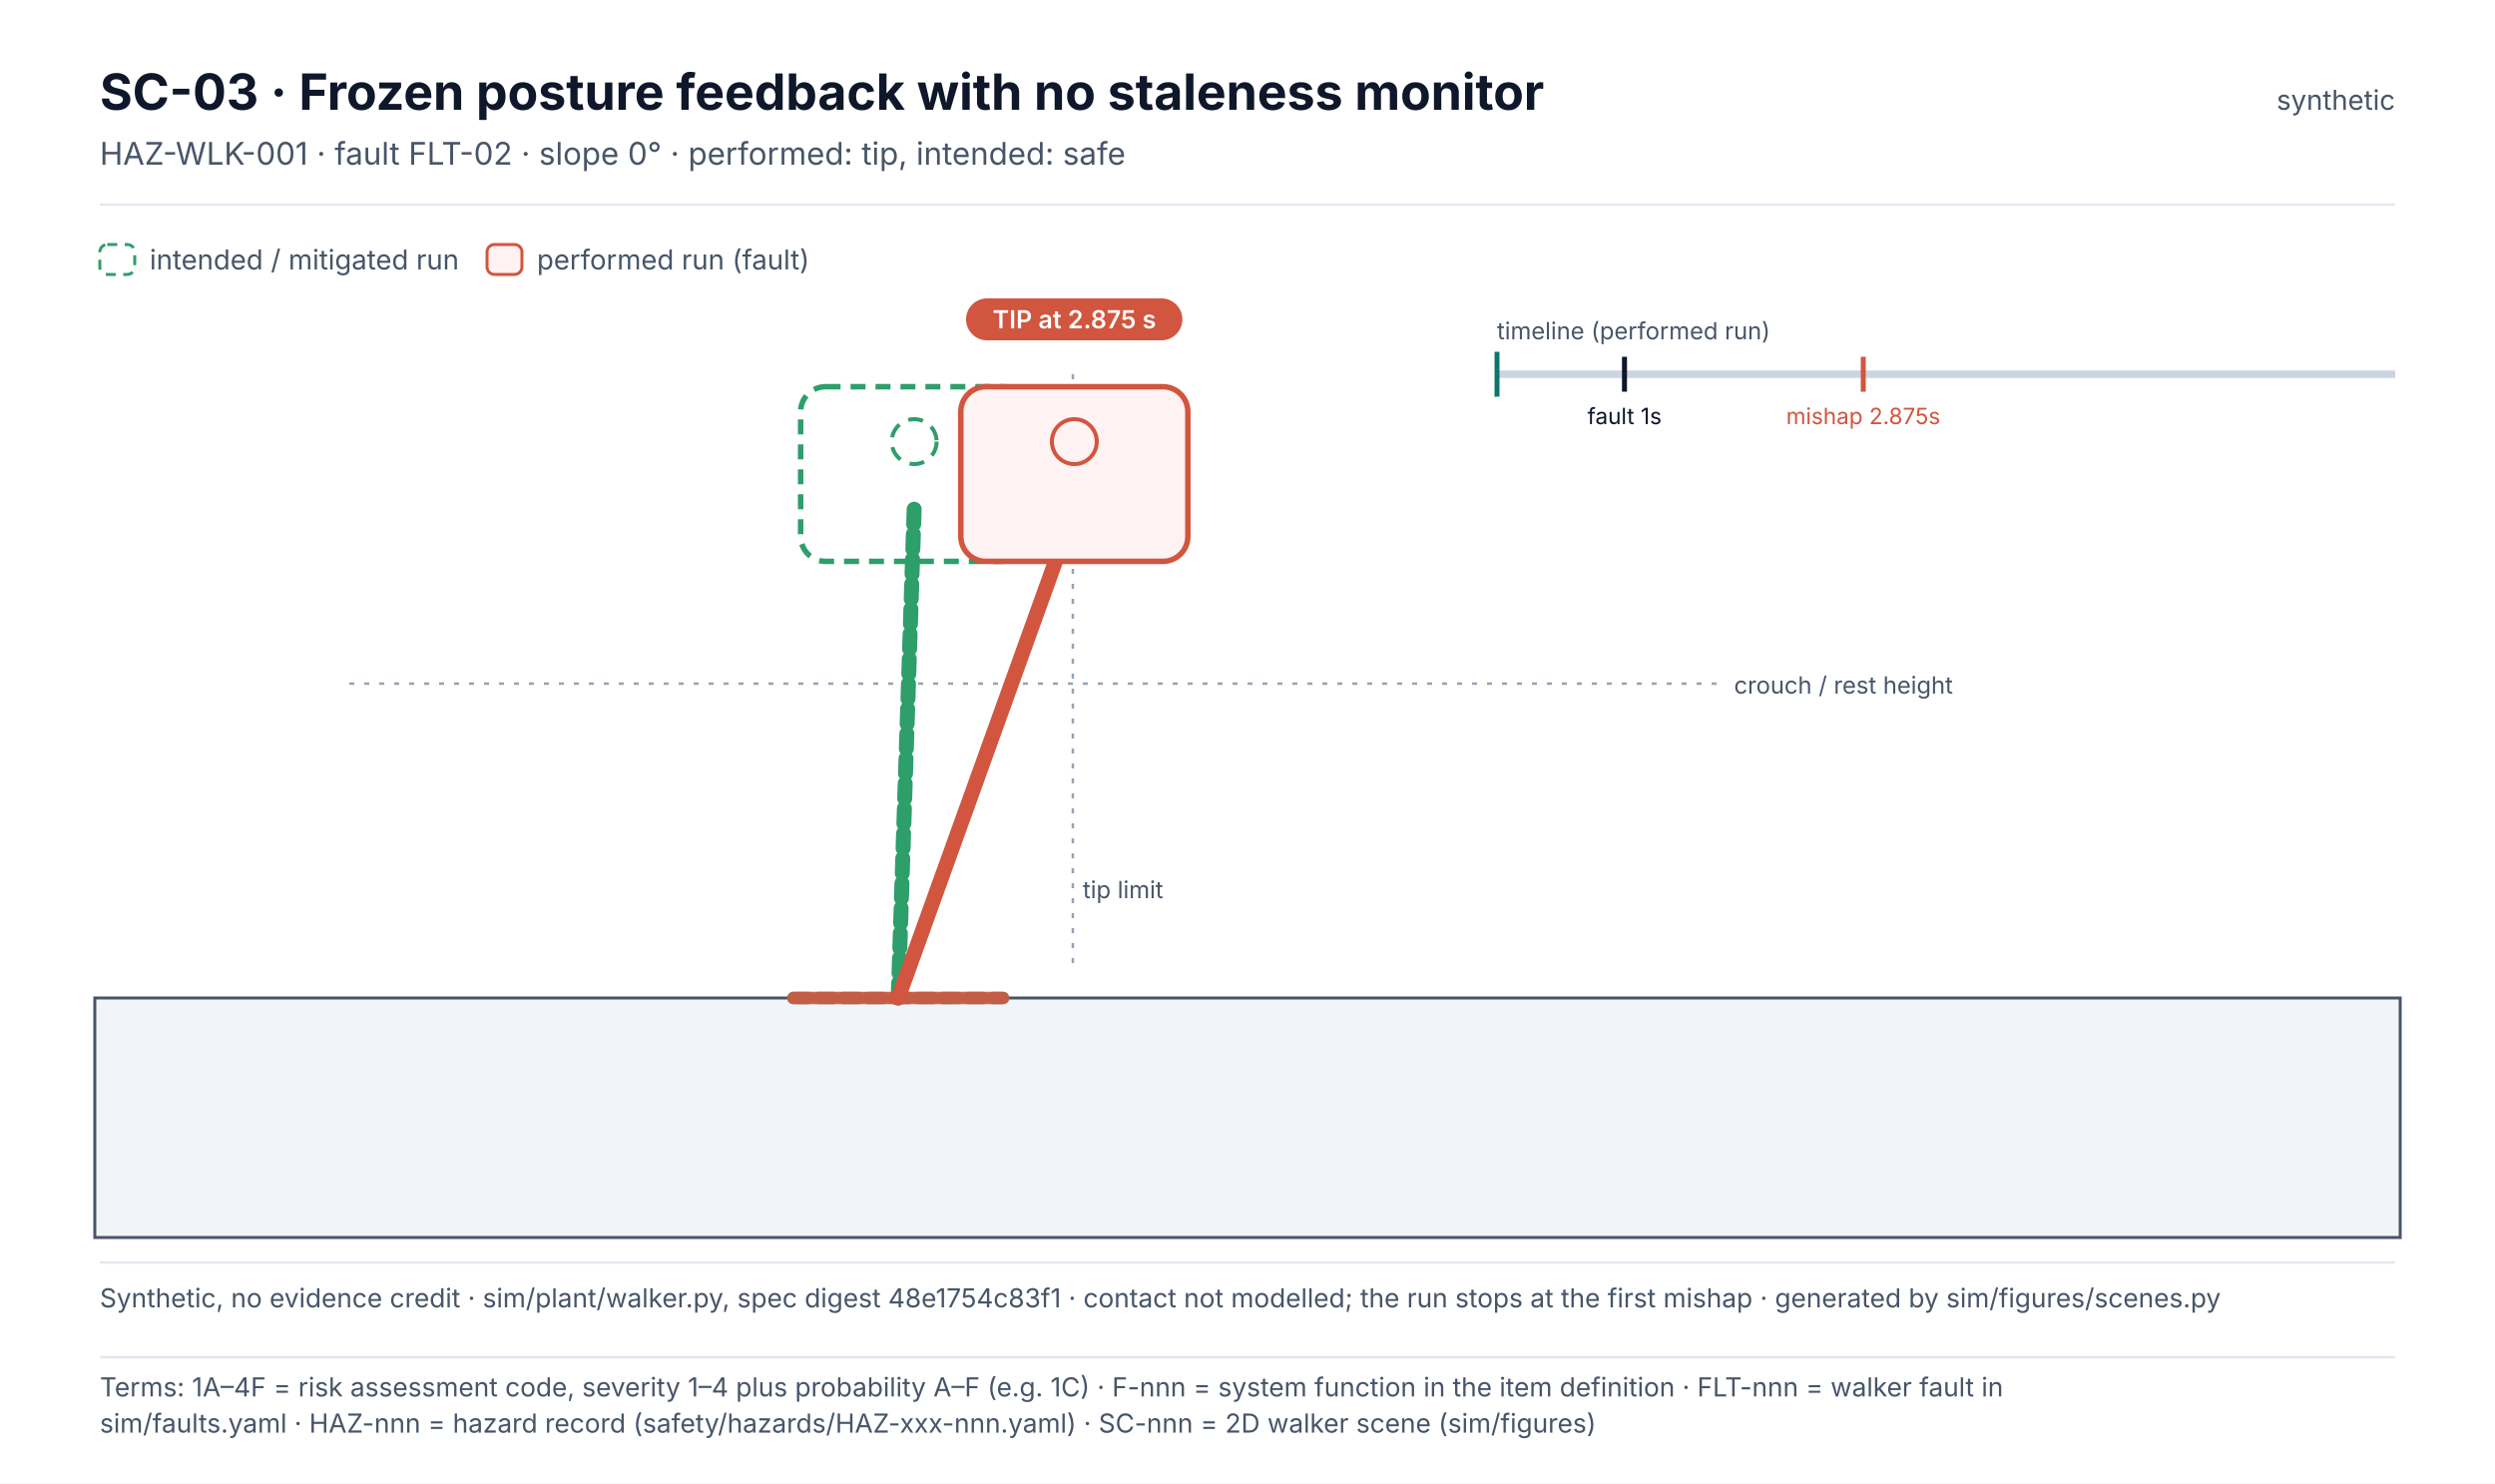
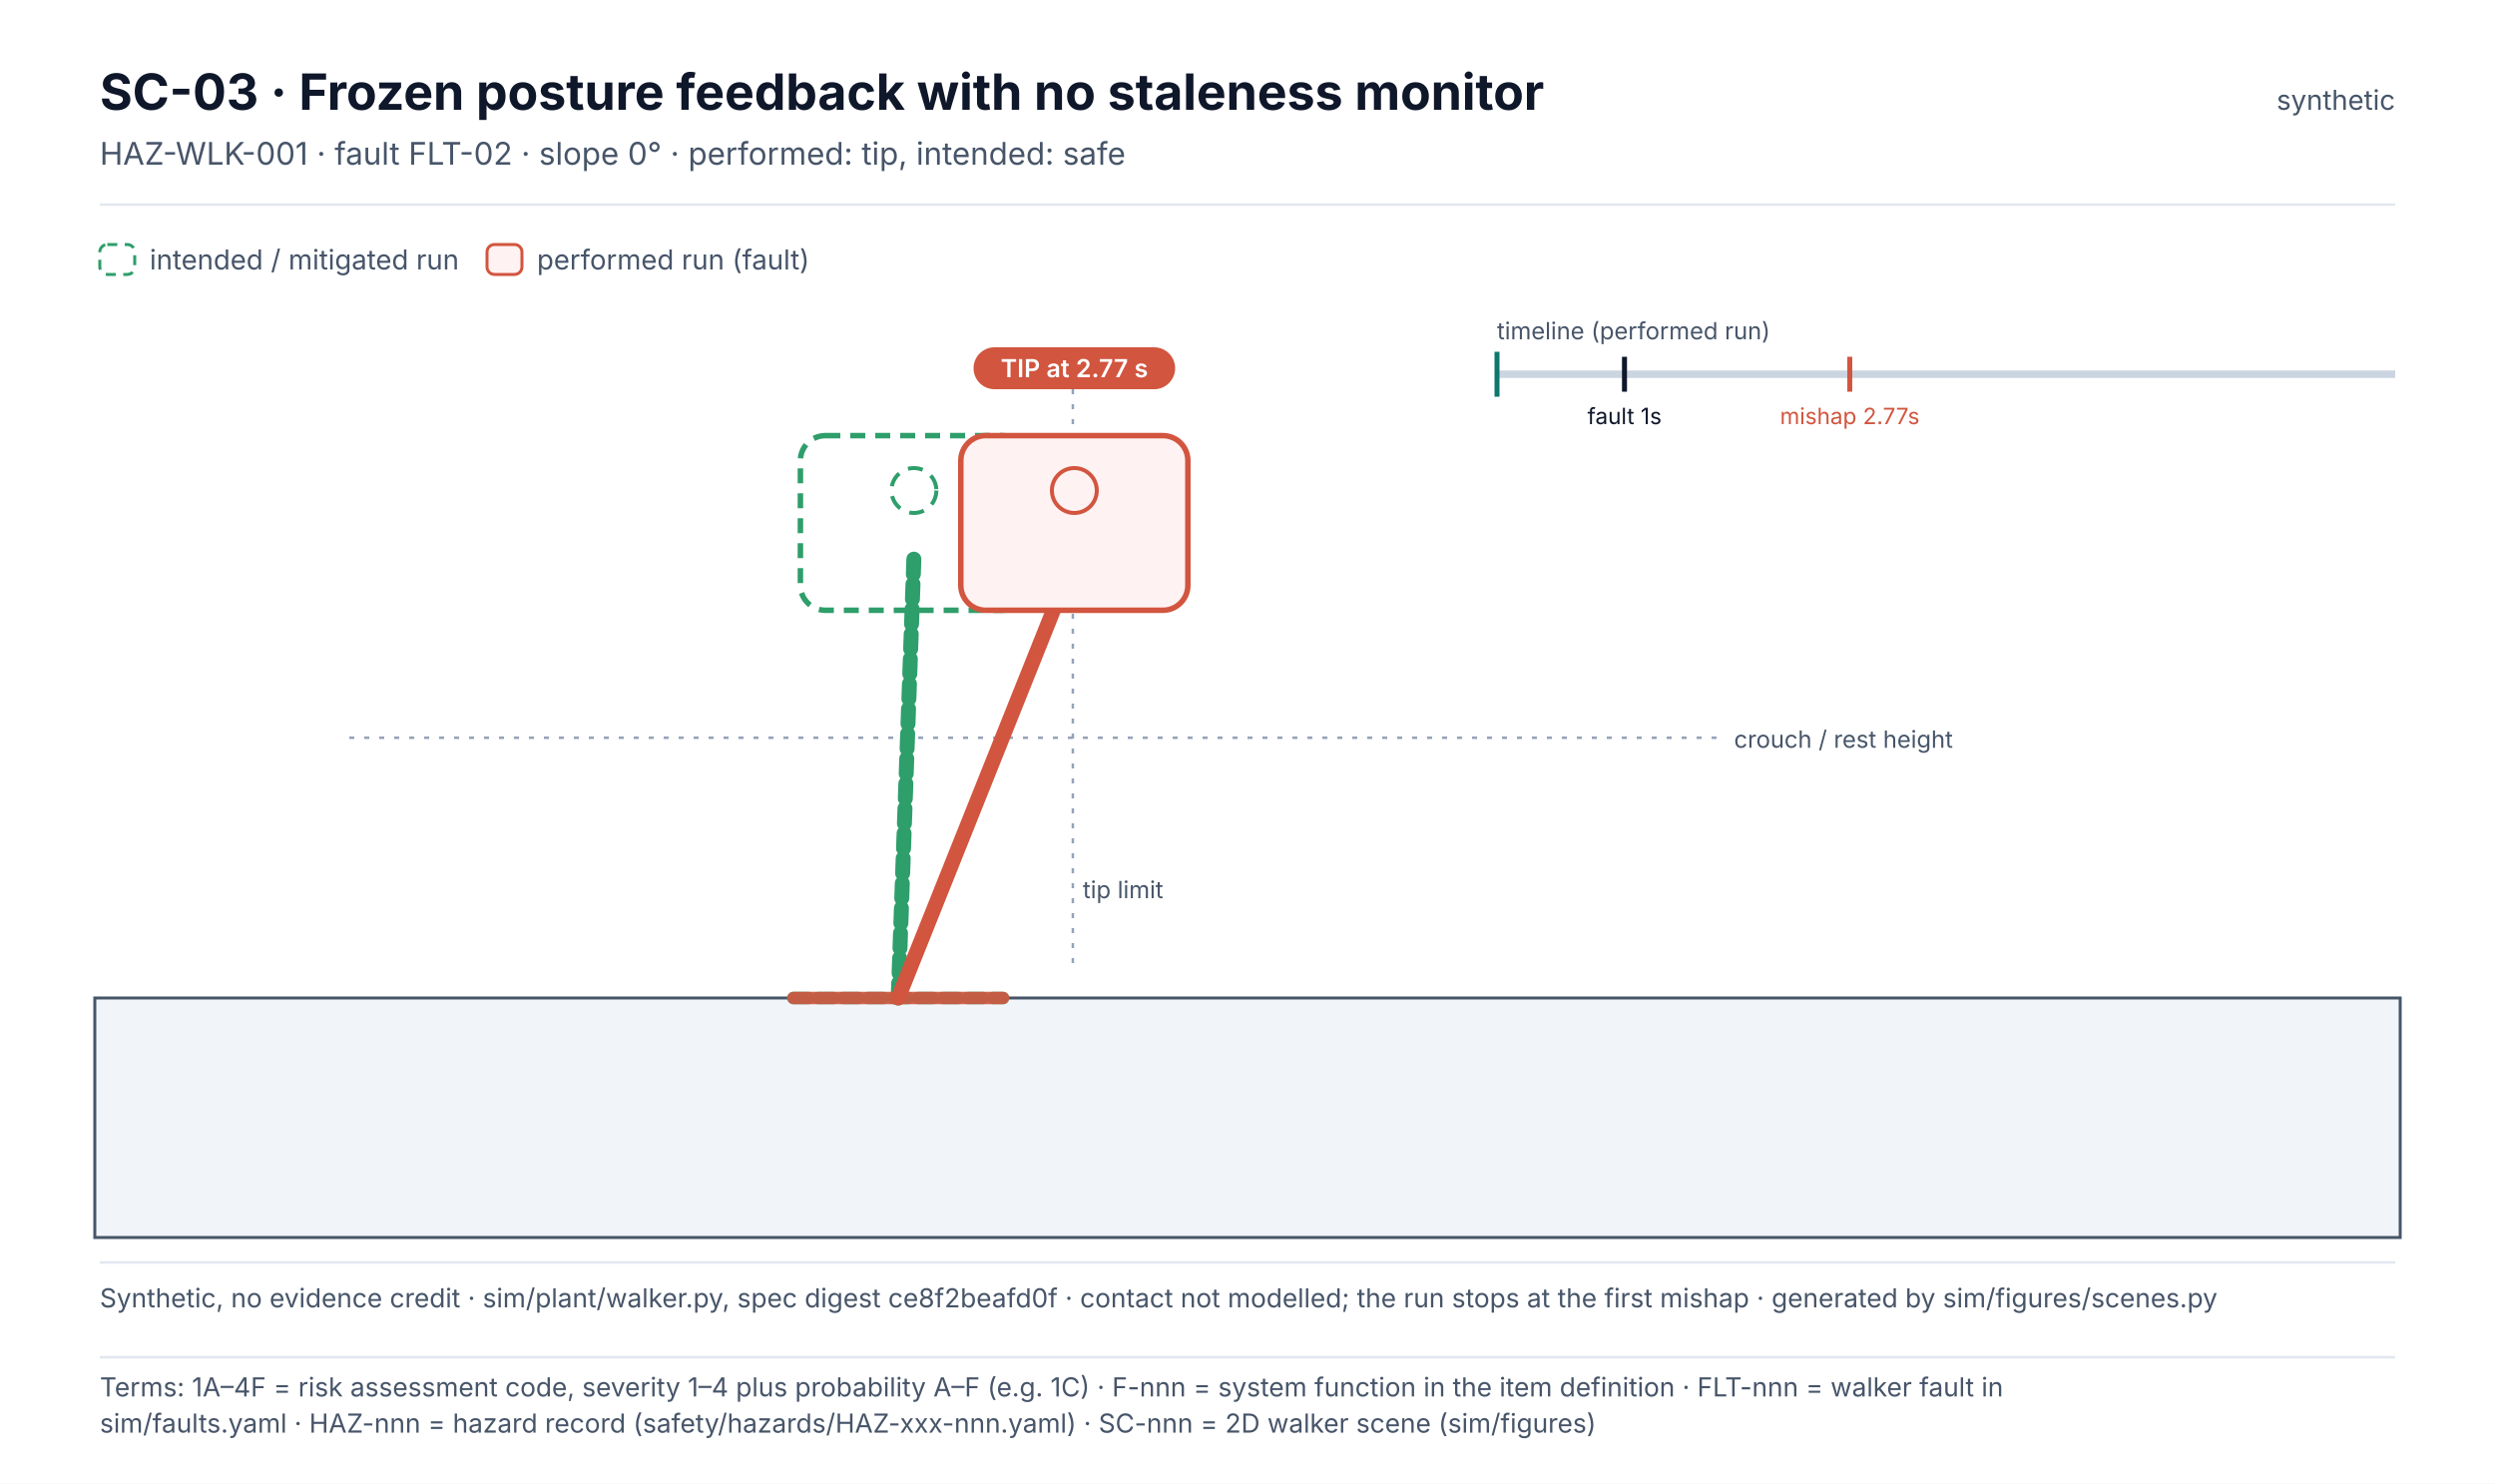
<svg xmlns="http://www.w3.org/2000/svg" width="1000" height="594.6" viewBox="0 0 1000 594.6" font-family="Inter, 'Segoe UI', Helvetica, Arial, sans-serif" role="img">
  <defs>
    <marker id="arr" viewBox="0 0 10 10" refX="9" refY="5" markerWidth="7" markerHeight="7" orient="auto-start-reverse">
      <path d="M0,0 L10,5 L0,10 z" fill="#475569" />
    </marker>
  </defs>
  <rect x="0" y="0" width="1000" height="540" rx="0" fill="#FFFFFF" stroke="none" stroke-width="0" />
  <text x="40" y="44" font-size="20" fill="#0F172A" font-weight="700">SC-03 · Frozen posture feedback with no staleness monitor</text>
  <text x="40" y="66" font-size="12.5" fill="#475569">HAZ-WLK-001 · fault FLT-02 · slope 0° · performed: tip, intended: safe</text>
  <text x="960" y="44" font-size="11" fill="#475569" text-anchor="end">synthetic</text>
  <line x1="40" y1="82" x2="960" y2="82" stroke="#E2E8F0" stroke-width="1" />
  <rect x="40" y="98" width="14" height="12" rx="3" fill="none" stroke="#2E9E6A" stroke-width="1.2" stroke-dasharray="4 3" />
  <text x="60" y="108" font-size="11" fill="#475569">intended / mitigated run</text>
  <rect x="195.2" y="98" width="14" height="12" rx="3" fill="#FEF2F2" stroke="#D2553F" stroke-width="1.2" />
  <text x="215.2" y="108" font-size="11" fill="#475569">performed run (fault)</text>
  <path d="M38,400 L962,400 L962,496 L38,496 Z" fill="#F1F5F9" stroke="#475569" stroke-width="1.2" />
-   <line x1="140" y1="274" x2="690" y2="274" stroke="#94A3B8" stroke-width="1" stroke-dasharray="2 4" />
-   <text x="695" y="278" font-size="9.5" fill="#475569">crouch / rest height</text>
+   <line x1="140" y1="295.7" x2="690" y2="295.7" stroke="#94A3B8" stroke-width="1" stroke-dasharray="2 4" />
+   <text x="695" y="299.7" font-size="9.5" fill="#475569">crouch / rest height</text>
  <line x1="430" y1="150" x2="430" y2="390" stroke="#94A3B8" stroke-width="1" stroke-dasharray="2 4" />
  <text x="434" y="360" font-size="9.5" fill="#475569">tip limit</text>
  <line x1="318" y1="400" x2="402" y2="400" stroke="#2E9E6A" stroke-width="5" stroke-linecap="round" stroke-dasharray="6 4" opacity="0.9" />
-   <line x1="360" y1="400" x2="366.4" y2="204" stroke="#2E9E6A" stroke-width="6" stroke-linecap="round" stroke-dasharray="6 4">
-     <animate attributeName="x2" dur="7.05s" repeatCount="indefinite" keyTimes="0;0.007;0.014;0.021;0.029;0.036;0.043;0.05;0.057;0.064;0.071;0.079;0.086;0.093;0.1;0.107;0.114;0.121;0.129;0.136;0.143;0.15;0.157;0.164;0.171;0.179;0.186;0.193;0.2;0.207;0.214;0.221;0.229;0.236;0.243;0.25;0.257;0.264;0.271;0.279;0.286;0.293;0.3;0.307;0.314;0.321;0.329;0.336;0.343;0.35;0.357;0.364;0.371;0.379;0.386;0.393;0.4;0.407;0.414;0.421;0.429;0.436;0.443;0.45;0.457;0.464;0.471;0.479;0.486;0.493;0.5;0.507;0.514;0.521;0.529;0.536;0.543;0.55;0.557;0.564;0.571;0.579;0.586;0.593;0.6;0.607;0.614;0.621;0.629;0.636;0.643;0.65;0.657;0.664;0.671;0.679;0.686;0.693;0.7;0.707;0.714;0.721;0.729;0.736;0.743;0.75;0.757;0.764;0.771;0.779;0.786;0.793;0.8;0.807;0.814;0.821;0.829;0.836;0.843;0.85;0.857;0.864;0.871;0.879;0.886;0.893;0.9;0.907;0.914;0.921;0.929;0.936;0.943;0.95;0.957;0.964;0.971;0.979;0.986;0.993;1" values="366.2;366.1;366;366;366;366.1;366.3;366.5;366.8;367.1;367.4;367.6;367.8;368;368.1;368.1;368;367.9;367.7;367.5;367.2;366.9;366.7;366.4;366.4;366.4;366.4;366.4;366.4;366.4;366.4;366.4;366.4;366.4;366.4;366.4;366.4;366.4;366.4;366.4;366.4;366.4;366.4;366.4;366.4;366.4;366.4;366.4;366.4;366.4;366.4;366.4;366.4;366.4;366.4;366.4;366.4;366.4;366.4;366.4;366.4;366.4;366.4;366.4;366.4;366.4;366.4;366.4;366.4;366.4;366.4;366.4;366.4;366.4;366.4;366.4;366.4;366.4;366.4;366.4;366.4;366.4;366.4;366.4;366.4;366.4;366.4;366.4;366.4;366.4;366.4;366.4;366.4;366.4;366.4;366.4;366.4;366.4;366.4;366.4;366.4;366.4;366.4;366.4;366.4;366.4;366.4;366.4;366.4;366.4;366.4;366.4;366.4;366.4;366.4;366.4;366.4;366.4;366.4;366.4;366.4;366.4;366.4;366.4;366.4;366.4;366.4;366.4;366.4;366.4;366.4;366.4;366.4;366.4;366.4;366.4;366.4;366.4;366.4;366.4;366.4" />
-     <animate attributeName="y2" dur="7.05s" repeatCount="indefinite" keyTimes="0;0.007;0.014;0.021;0.029;0.036;0.043;0.05;0.057;0.064;0.071;0.079;0.086;0.093;0.1;0.107;0.114;0.121;0.129;0.136;0.143;0.15;0.157;0.164;0.171;0.179;0.186;0.193;0.2;0.207;0.214;0.221;0.229;0.236;0.243;0.25;0.257;0.264;0.271;0.279;0.286;0.293;0.3;0.307;0.314;0.321;0.329;0.336;0.343;0.35;0.357;0.364;0.371;0.379;0.386;0.393;0.4;0.407;0.414;0.421;0.429;0.436;0.443;0.45;0.457;0.464;0.471;0.479;0.486;0.493;0.5;0.507;0.514;0.521;0.529;0.536;0.543;0.55;0.557;0.564;0.571;0.579;0.586;0.593;0.6;0.607;0.614;0.621;0.629;0.636;0.643;0.65;0.657;0.664;0.671;0.679;0.686;0.693;0.7;0.707;0.714;0.721;0.729;0.736;0.743;0.75;0.757;0.764;0.771;0.779;0.786;0.793;0.8;0.807;0.814;0.821;0.829;0.836;0.843;0.85;0.857;0.864;0.871;0.879;0.886;0.893;0.9;0.907;0.914;0.921;0.929;0.936;0.943;0.95;0.957;0.964;0.971;0.979;0.986;0.993;1" values="204;204;204;204;204;204;204;204;204;204;204;204;204;204;204;204;204;204;204;204;204;204;204;204;204;204;204;204;204;204;204;204;204;204;204;204;204;204;204;204;204;204;204;204;204;204;204;204;204;204;204;204;204;204;204;204;204;204;204;204;204;204;204;204;204;204;204;204;204;204;204;204;204;204;204;204;204;204;204;204;204;204;204;204;204;204;204;204;204;204;204;204;204;204;204;204;204;204;204;204;204;204;204;204;204;204;204;204;204;204;204;204;204;204;204;204;204;204;204;204;204;204;204;204;204;204;204;204;204;204;204;204;204;204;204;204;204;204;204;204;204" />
+   <line x1="360" y1="400" x2="366.3" y2="223.6" stroke="#2E9E6A" stroke-width="6" stroke-linecap="round" stroke-dasharray="6 4">
+     <animate attributeName="x2" dur="7.05s" repeatCount="indefinite" keyTimes="0;0.007;0.014;0.021;0.029;0.036;0.043;0.05;0.057;0.064;0.071;0.079;0.086;0.093;0.1;0.107;0.114;0.121;0.129;0.136;0.143;0.15;0.157;0.164;0.171;0.179;0.186;0.193;0.2;0.207;0.214;0.221;0.229;0.236;0.243;0.25;0.257;0.264;0.271;0.279;0.286;0.293;0.3;0.307;0.314;0.321;0.329;0.336;0.343;0.35;0.357;0.364;0.371;0.379;0.386;0.393;0.4;0.407;0.414;0.421;0.429;0.436;0.443;0.45;0.457;0.464;0.471;0.479;0.486;0.493;0.5;0.507;0.514;0.521;0.529;0.536;0.543;0.55;0.557;0.564;0.571;0.579;0.586;0.593;0.6;0.607;0.614;0.621;0.629;0.636;0.643;0.65;0.657;0.664;0.671;0.679;0.686;0.693;0.7;0.707;0.714;0.721;0.729;0.736;0.743;0.75;0.757;0.764;0.771;0.779;0.786;0.793;0.8;0.807;0.814;0.821;0.829;0.836;0.843;0.85;0.857;0.864;0.871;0.879;0.886;0.893;0.9;0.907;0.914;0.921;0.929;0.936;0.943;0.95;0.957;0.964;0.971;0.979;0.986;0.993;1" values="366.1;366;365.9;365.9;365.9;366.1;366.3;366.5;366.8;367.1;367.4;367.7;367.9;368.1;368.1;368.2;368.1;367.9;367.7;367.5;367.2;366.9;366.6;366.3;366.3;366.3;366.3;366.3;366.3;366.3;366.3;366.3;366.3;366.3;366.3;366.3;366.3;366.3;366.3;366.3;366.3;366.3;366.3;366.3;366.3;366.3;366.3;366.3;366.3;366.3;366.3;366.3;366.3;366.3;366.3;366.3;366.3;366.3;366.3;366.3;366.3;366.3;366.3;366.3;366.3;366.3;366.3;366.3;366.3;366.3;366.3;366.3;366.3;366.3;366.3;366.3;366.3;366.3;366.3;366.3;366.3;366.3;366.3;366.3;366.3;366.3;366.3;366.3;366.3;366.3;366.3;366.3;366.3;366.3;366.3;366.3;366.3;366.3;366.3;366.3;366.3;366.3;366.3;366.3;366.3;366.3;366.3;366.3;366.3;366.3;366.3;366.3;366.3;366.3;366.3;366.3;366.3;366.3;366.3;366.3;366.3;366.3;366.3;366.3;366.3;366.3;366.3;366.3;366.3;366.3;366.3;366.3;366.3;366.3;366.3;366.3;366.3;366.3;366.3;366.3;366.3" />
+     <animate attributeName="y2" dur="7.05s" repeatCount="indefinite" keyTimes="0;0.007;0.014;0.021;0.029;0.036;0.043;0.05;0.057;0.064;0.071;0.079;0.086;0.093;0.1;0.107;0.114;0.121;0.129;0.136;0.143;0.15;0.157;0.164;0.171;0.179;0.186;0.193;0.2;0.207;0.214;0.221;0.229;0.236;0.243;0.25;0.257;0.264;0.271;0.279;0.286;0.293;0.3;0.307;0.314;0.321;0.329;0.336;0.343;0.35;0.357;0.364;0.371;0.379;0.386;0.393;0.4;0.407;0.414;0.421;0.429;0.436;0.443;0.45;0.457;0.464;0.471;0.479;0.486;0.493;0.5;0.507;0.514;0.521;0.529;0.536;0.543;0.55;0.557;0.564;0.571;0.579;0.586;0.593;0.6;0.607;0.614;0.621;0.629;0.636;0.643;0.65;0.657;0.664;0.671;0.679;0.686;0.693;0.7;0.707;0.714;0.721;0.729;0.736;0.743;0.75;0.757;0.764;0.771;0.779;0.786;0.793;0.8;0.807;0.814;0.821;0.829;0.836;0.843;0.85;0.857;0.864;0.871;0.879;0.886;0.893;0.9;0.907;0.914;0.921;0.929;0.936;0.943;0.95;0.957;0.964;0.971;0.979;0.986;0.993;1" values="223.6;223.6;223.6;223.6;223.6;223.6;223.6;223.6;223.6;223.6;223.6;223.6;223.6;223.6;223.6;223.6;223.6;223.6;223.6;223.6;223.6;223.6;223.6;223.6;223.6;223.6;223.6;223.6;223.6;223.6;223.6;223.6;223.6;223.6;223.6;223.6;223.6;223.6;223.6;223.6;223.6;223.6;223.6;223.6;223.6;223.6;223.6;223.6;223.6;223.6;223.6;223.6;223.6;223.6;223.6;223.6;223.6;223.6;223.6;223.6;223.6;223.6;223.6;223.6;223.6;223.6;223.6;223.6;223.6;223.6;223.6;223.6;223.6;223.6;223.6;223.6;223.6;223.6;223.6;223.6;223.6;223.6;223.6;223.6;223.6;223.6;223.6;223.6;223.6;223.6;223.6;223.6;223.6;223.6;223.6;223.6;223.6;223.6;223.6;223.6;223.6;223.6;223.6;223.6;223.6;223.6;223.6;223.6;223.6;223.6;223.6;223.6;223.6;223.6;223.6;223.6;223.6;223.6;223.6;223.6;223.6;223.6;223.6;223.6;223.6;223.6;223.6;223.6;223.6;223.6;223.6;223.6;223.6;223.6;223.6;223.6;223.6;223.6;223.6;223.6;223.6" />
  </line>
-   <g transform="translate(366.4 190)">
-     <animateTransform attributeName="transform" type="translate" dur="7.05s" repeatCount="indefinite" keyTimes="0;0.007;0.014;0.021;0.029;0.036;0.043;0.05;0.057;0.064;0.071;0.079;0.086;0.093;0.1;0.107;0.114;0.121;0.129;0.136;0.143;0.15;0.157;0.164;0.171;0.179;0.186;0.193;0.2;0.207;0.214;0.221;0.229;0.236;0.243;0.25;0.257;0.264;0.271;0.279;0.286;0.293;0.3;0.307;0.314;0.321;0.329;0.336;0.343;0.35;0.357;0.364;0.371;0.379;0.386;0.393;0.4;0.407;0.414;0.421;0.429;0.436;0.443;0.45;0.457;0.464;0.471;0.479;0.486;0.493;0.5;0.507;0.514;0.521;0.529;0.536;0.543;0.55;0.557;0.564;0.571;0.579;0.586;0.593;0.6;0.607;0.614;0.621;0.629;0.636;0.643;0.65;0.657;0.664;0.671;0.679;0.686;0.693;0.7;0.707;0.714;0.721;0.729;0.736;0.743;0.75;0.757;0.764;0.771;0.779;0.786;0.793;0.8;0.807;0.814;0.821;0.829;0.836;0.843;0.85;0.857;0.864;0.871;0.879;0.886;0.893;0.9;0.907;0.914;0.921;0.929;0.936;0.943;0.95;0.957;0.964;0.971;0.979;0.986;0.993;1" values="366.2 190;366.1 190;366 190;366 190;366 190;366.1 190;366.3 190;366.5 190;366.8 190;367.1 190;367.4 190;367.6 190;367.8 190;368 190;368.1 190;368.1 190;368 190;367.9 190;367.7 190;367.5 190;367.2 190;366.9 190;366.7 190;366.4 190;366.4 190;366.4 190;366.4 190;366.4 190;366.4 190;366.4 190;366.4 190;366.4 190;366.4 190;366.4 190;366.4 190;366.4 190;366.4 190;366.4 190;366.4 190;366.4 190;366.4 190;366.4 190;366.4 190;366.4 190;366.4 190;366.4 190;366.4 190;366.4 190;366.4 190;366.4 190;366.4 190;366.4 190;366.4 190;366.4 190;366.4 190;366.4 190;366.4 190;366.4 190;366.4 190;366.4 190;366.4 190;366.4 190;366.4 190;366.4 190;366.4 190;366.4 190;366.4 190;366.4 190;366.4 190;366.4 190;366.4 190;366.4 190;366.4 190;366.4 190;366.4 190;366.4 190;366.4 190;366.4 190;366.4 190;366.4 190;366.4 190;366.4 190;366.4 190;366.4 190;366.4 190;366.4 190;366.4 190;366.4 190;366.4 190;366.4 190;366.4 190;366.4 190;366.4 190;366.4 190;366.4 190;366.4 190;366.4 190;366.4 190;366.4 190;366.4 190;366.4 190;366.4 190;366.4 190;366.4 190;366.4 190;366.4 190;366.4 190;366.4 190;366.4 190;366.4 190;366.4 190;366.4 190;366.4 190;366.4 190;366.4 190;366.4 190;366.4 190;366.4 190;366.4 190;366.4 190;366.4 190;366.4 190;366.4 190;366.4 190;366.4 190;366.4 190;366.4 190;366.4 190;366.4 190;366.4 190;366.4 190;366.4 190;366.4 190;366.4 190;366.4 190;366.4 190;366.4 190;366.4 190;366.4 190;366.4 190;366.4 190" />
+   <g transform="translate(366.3 209.6)">
+     <animateTransform attributeName="transform" type="translate" dur="7.05s" repeatCount="indefinite" keyTimes="0;0.007;0.014;0.021;0.029;0.036;0.043;0.05;0.057;0.064;0.071;0.079;0.086;0.093;0.1;0.107;0.114;0.121;0.129;0.136;0.143;0.15;0.157;0.164;0.171;0.179;0.186;0.193;0.2;0.207;0.214;0.221;0.229;0.236;0.243;0.25;0.257;0.264;0.271;0.279;0.286;0.293;0.3;0.307;0.314;0.321;0.329;0.336;0.343;0.35;0.357;0.364;0.371;0.379;0.386;0.393;0.4;0.407;0.414;0.421;0.429;0.436;0.443;0.45;0.457;0.464;0.471;0.479;0.486;0.493;0.5;0.507;0.514;0.521;0.529;0.536;0.543;0.55;0.557;0.564;0.571;0.579;0.586;0.593;0.6;0.607;0.614;0.621;0.629;0.636;0.643;0.65;0.657;0.664;0.671;0.679;0.686;0.693;0.7;0.707;0.714;0.721;0.729;0.736;0.743;0.75;0.757;0.764;0.771;0.779;0.786;0.793;0.8;0.807;0.814;0.821;0.829;0.836;0.843;0.85;0.857;0.864;0.871;0.879;0.886;0.893;0.9;0.907;0.914;0.921;0.929;0.936;0.943;0.95;0.957;0.964;0.971;0.979;0.986;0.993;1" values="366.1 209.6;366 209.6;365.9 209.6;365.9 209.6;365.9 209.6;366.1 209.6;366.3 209.6;366.5 209.6;366.8 209.6;367.1 209.6;367.4 209.6;367.7 209.6;367.9 209.6;368.1 209.6;368.1 209.6;368.2 209.6;368.1 209.6;367.9 209.6;367.7 209.6;367.5 209.6;367.2 209.6;366.9 209.6;366.6 209.6;366.3 209.6;366.3 209.6;366.3 209.6;366.3 209.6;366.3 209.6;366.3 209.6;366.3 209.6;366.3 209.6;366.3 209.6;366.3 209.6;366.3 209.6;366.3 209.6;366.3 209.6;366.3 209.6;366.3 209.6;366.3 209.6;366.3 209.6;366.3 209.6;366.3 209.6;366.3 209.6;366.3 209.6;366.3 209.6;366.3 209.6;366.3 209.6;366.3 209.6;366.3 209.6;366.3 209.6;366.3 209.6;366.3 209.6;366.3 209.6;366.3 209.6;366.3 209.6;366.3 209.6;366.3 209.6;366.3 209.6;366.3 209.6;366.3 209.6;366.3 209.6;366.3 209.6;366.3 209.6;366.3 209.6;366.3 209.6;366.3 209.6;366.3 209.6;366.3 209.6;366.3 209.6;366.3 209.6;366.3 209.6;366.3 209.6;366.3 209.6;366.3 209.6;366.3 209.6;366.3 209.6;366.3 209.6;366.3 209.6;366.3 209.6;366.3 209.6;366.3 209.6;366.3 209.6;366.3 209.6;366.3 209.6;366.3 209.6;366.3 209.6;366.3 209.6;366.3 209.6;366.3 209.6;366.3 209.6;366.3 209.6;366.3 209.6;366.3 209.6;366.3 209.6;366.3 209.6;366.3 209.6;366.3 209.6;366.3 209.6;366.3 209.6;366.3 209.6;366.3 209.6;366.3 209.6;366.3 209.6;366.3 209.6;366.3 209.6;366.3 209.6;366.3 209.6;366.3 209.6;366.3 209.6;366.3 209.6;366.3 209.6;366.3 209.6;366.3 209.6;366.3 209.6;366.3 209.6;366.3 209.6;366.3 209.6;366.3 209.6;366.3 209.6;366.3 209.6;366.3 209.6;366.3 209.6;366.3 209.6;366.3 209.6;366.3 209.6;366.3 209.6;366.3 209.6;366.3 209.6;366.3 209.6;366.3 209.6;366.3 209.6;366.3 209.6;366.3 209.6;366.3 209.6;366.3 209.6;366.3 209.6;366.3 209.6;366.3 209.6;366.3 209.6;366.3 209.6;366.3 209.6" />
    <rect x="-45.5" y="-35" width="91" height="70" rx="10" fill="none" stroke="#2E9E6A" stroke-width="2.2" stroke-dasharray="6 4" />
    <circle cx="0" cy="-13" r="9" fill="none" stroke="#2E9E6A" stroke-width="1.6" stroke-dasharray="6 4" />
    <text x="0" y="25" font-size="10" fill="#2E9E6A" font-weight="700" text-anchor="middle" />
  </g>
  <line x1="318" y1="400" x2="402" y2="400" stroke="#D2553F" stroke-width="5" stroke-linecap="round" opacity="0.9" />
-   <line x1="360" y1="400" x2="430.6" y2="204" stroke="#D2553F" stroke-width="6" stroke-linecap="round" stroke-dasharray="">
-     <animate attributeName="x2" dur="7.05s" repeatCount="indefinite" keyTimes="0;0.007;0.014;0.021;0.029;0.036;0.043;0.05;0.057;0.064;0.071;0.079;0.086;0.093;0.1;0.107;0.114;0.121;0.129;0.136;0.143;0.15;0.157;0.164;0.171;0.179;0.186;0.193;0.2;0.207;0.214;0.221;0.229;0.236;0.243;0.25;0.257;0.264;0.271;0.279;0.286;0.293;0.3;0.307;0.314;0.321;0.329;0.336;0.343;0.35;0.357;0.364;0.371;0.379;0.386;0.393;0.4;0.407;0.414;0.421;0.429;0.436;0.443;0.45;0.457;0.464;0.471;0.479;0.486;0.493;0.5;0.507;0.514;0.521;0.529;0.536;0.543;0.55;0.557;0.564;0.571;0.579;0.586;0.593;0.6;0.607;0.614;0.621;0.629;0.636;0.643;0.65;0.657;0.664;0.671;0.679;0.686;0.693;0.7;0.707;0.714;0.721;0.729;0.736;0.743;0.75;0.757;0.764;0.771;0.779;0.786;0.793;0.8;0.807;0.814;0.821;0.829;0.836;0.843;0.85;0.857;0.864;0.871;0.879;0.886;0.893;0.9;0.907;0.914;0.921;0.929;0.936;0.943;0.95;0.957;0.964;0.971;0.979;0.986;0.993;1" values="366.2;366.1;366;366;366;366.1;366.3;366.5;366.8;367.1;367.4;367.6;367.8;368;368.1;368.1;368;367.9;367.7;367.5;367.2;366.9;366.7;366.4;366.2;366;365.9;365.8;365.9;366.1;366.5;366.9;367.5;368.3;369.2;370.1;371.2;372.4;373.7;375;376.3;377.8;379.3;380.8;382.5;384.2;386.1;388.2;390.5;393;395.8;399;402.5;406.5;410.9;415.8;421.3;427.3;430.6;430.6;430.6;430.6;430.6;430.6;430.6;430.6;430.6;430.6;430.6;430.6;430.6;430.6;430.6;430.6;430.6;430.6;430.6;430.6;430.6;430.6;430.6;430.6;430.6;430.6;430.6;430.6;430.6;430.6;430.6;430.6;430.6;430.6;430.6;430.6;430.6;430.6;430.6;430.6;430.6;430.6;430.6;430.6;430.6;430.6;430.6;430.6;430.6;430.6;430.6;430.6;430.6;430.6;430.6;430.6;430.6;430.6;430.6;430.6;430.6;430.6;430.6;430.6;430.6;430.6;430.6;430.6;430.6;430.6;430.6;430.6;430.6;430.6;430.6;430.6;430.6;430.6;430.6;430.6;430.6;430.6;430.6" />
-     <animate attributeName="y2" dur="7.05s" repeatCount="indefinite" keyTimes="0;0.007;0.014;0.021;0.029;0.036;0.043;0.05;0.057;0.064;0.071;0.079;0.086;0.093;0.1;0.107;0.114;0.121;0.129;0.136;0.143;0.15;0.157;0.164;0.171;0.179;0.186;0.193;0.2;0.207;0.214;0.221;0.229;0.236;0.243;0.25;0.257;0.264;0.271;0.279;0.286;0.293;0.3;0.307;0.314;0.321;0.329;0.336;0.343;0.35;0.357;0.364;0.371;0.379;0.386;0.393;0.4;0.407;0.414;0.421;0.429;0.436;0.443;0.45;0.457;0.464;0.471;0.479;0.486;0.493;0.5;0.507;0.514;0.521;0.529;0.536;0.543;0.55;0.557;0.564;0.571;0.579;0.586;0.593;0.6;0.607;0.614;0.621;0.629;0.636;0.643;0.65;0.657;0.664;0.671;0.679;0.686;0.693;0.7;0.707;0.714;0.721;0.729;0.736;0.743;0.75;0.757;0.764;0.771;0.779;0.786;0.793;0.8;0.807;0.814;0.821;0.829;0.836;0.843;0.85;0.857;0.864;0.871;0.879;0.886;0.893;0.9;0.907;0.914;0.921;0.929;0.936;0.943;0.95;0.957;0.964;0.971;0.979;0.986;0.993;1" values="204;204;204;204;204;204;204;204;204;204;204;204;204;204;204;204;204;204;204;204;204;204;204;204;204;204;204;204;204;204;204;204;204;204;204;204;204;204;204;204;204;204;204;204;204;204;204;204;204;204;204;204;204;204;204;204;204;204;204;204;204;204;204;204;204;204;204;204;204;204;204;204;204;204;204;204;204;204;204;204;204;204;204;204;204;204;204;204;204;204;204;204;204;204;204;204;204;204;204;204;204;204;204;204;204;204;204;204;204;204;204;204;204;204;204;204;204;204;204;204;204;204;204;204;204;204;204;204;204;204;204;204;204;204;204;204;204;204;204;204;204" />
+   <line x1="360" y1="400" x2="430.6" y2="223.6" stroke="#D2553F" stroke-width="6" stroke-linecap="round" stroke-dasharray="">
+     <animate attributeName="x2" dur="7.05s" repeatCount="indefinite" keyTimes="0;0.007;0.014;0.021;0.029;0.036;0.043;0.05;0.057;0.064;0.071;0.079;0.086;0.093;0.1;0.107;0.114;0.121;0.129;0.136;0.143;0.15;0.157;0.164;0.171;0.179;0.186;0.193;0.2;0.207;0.214;0.221;0.229;0.236;0.243;0.25;0.257;0.264;0.271;0.279;0.286;0.293;0.3;0.307;0.314;0.321;0.329;0.336;0.343;0.35;0.357;0.364;0.371;0.379;0.386;0.393;0.4;0.407;0.414;0.421;0.429;0.436;0.443;0.45;0.457;0.464;0.471;0.479;0.486;0.493;0.5;0.507;0.514;0.521;0.529;0.536;0.543;0.55;0.557;0.564;0.571;0.579;0.586;0.593;0.6;0.607;0.614;0.621;0.629;0.636;0.643;0.65;0.657;0.664;0.671;0.679;0.686;0.693;0.7;0.707;0.714;0.721;0.729;0.736;0.743;0.75;0.757;0.764;0.771;0.779;0.786;0.793;0.8;0.807;0.814;0.821;0.829;0.836;0.843;0.85;0.857;0.864;0.871;0.879;0.886;0.893;0.9;0.907;0.914;0.921;0.929;0.936;0.943;0.95;0.957;0.964;0.971;0.979;0.986;0.993;1" values="366.1;366;365.9;365.9;365.9;366.1;366.3;366.5;366.8;367.1;367.4;367.7;367.9;368.1;368.1;368.2;368.1;367.9;367.7;367.5;367.2;366.9;366.6;366.3;366.1;365.9;365.8;365.7;365.9;366.1;366.5;367.1;367.8;368.6;369.7;370.8;372.1;373.4;374.9;376.4;378.1;379.8;381.6;383.5;385.6;387.7;390.1;392.7;395.6;398.8;402.4;406.4;410.9;415.9;421.6;427.9;430.6;430.6;430.6;430.6;430.6;430.6;430.6;430.6;430.6;430.6;430.6;430.6;430.6;430.6;430.6;430.6;430.6;430.6;430.6;430.6;430.6;430.6;430.6;430.6;430.6;430.6;430.6;430.6;430.6;430.6;430.6;430.6;430.6;430.6;430.6;430.6;430.6;430.6;430.6;430.6;430.6;430.6;430.6;430.6;430.6;430.6;430.6;430.6;430.6;430.6;430.6;430.6;430.6;430.6;430.6;430.6;430.6;430.6;430.6;430.6;430.6;430.6;430.6;430.6;430.6;430.6;430.6;430.6;430.6;430.6;430.6;430.6;430.6;430.6;430.6;430.6;430.6;430.6;430.6;430.6;430.6;430.6;430.6;430.6;430.6" />
+     <animate attributeName="y2" dur="7.05s" repeatCount="indefinite" keyTimes="0;0.007;0.014;0.021;0.029;0.036;0.043;0.05;0.057;0.064;0.071;0.079;0.086;0.093;0.1;0.107;0.114;0.121;0.129;0.136;0.143;0.15;0.157;0.164;0.171;0.179;0.186;0.193;0.2;0.207;0.214;0.221;0.229;0.236;0.243;0.25;0.257;0.264;0.271;0.279;0.286;0.293;0.3;0.307;0.314;0.321;0.329;0.336;0.343;0.35;0.357;0.364;0.371;0.379;0.386;0.393;0.4;0.407;0.414;0.421;0.429;0.436;0.443;0.45;0.457;0.464;0.471;0.479;0.486;0.493;0.5;0.507;0.514;0.521;0.529;0.536;0.543;0.55;0.557;0.564;0.571;0.579;0.586;0.593;0.6;0.607;0.614;0.621;0.629;0.636;0.643;0.65;0.657;0.664;0.671;0.679;0.686;0.693;0.7;0.707;0.714;0.721;0.729;0.736;0.743;0.75;0.757;0.764;0.771;0.779;0.786;0.793;0.8;0.807;0.814;0.821;0.829;0.836;0.843;0.85;0.857;0.864;0.871;0.879;0.886;0.893;0.9;0.907;0.914;0.921;0.929;0.936;0.943;0.95;0.957;0.964;0.971;0.979;0.986;0.993;1" values="223.6;223.6;223.6;223.6;223.6;223.6;223.6;223.6;223.6;223.6;223.6;223.6;223.6;223.6;223.6;223.6;223.6;223.6;223.6;223.6;223.6;223.6;223.6;223.6;223.6;223.6;223.6;223.6;223.6;223.6;223.6;223.6;223.6;223.6;223.6;223.6;223.6;223.6;223.6;223.6;223.6;223.6;223.6;223.6;223.6;223.6;223.6;223.6;223.6;223.6;223.6;223.6;223.6;223.6;223.6;223.6;223.6;223.6;223.6;223.6;223.6;223.6;223.6;223.6;223.6;223.6;223.6;223.6;223.6;223.6;223.6;223.6;223.6;223.6;223.6;223.6;223.6;223.6;223.6;223.6;223.6;223.6;223.6;223.6;223.6;223.6;223.6;223.6;223.6;223.6;223.6;223.6;223.6;223.6;223.6;223.6;223.6;223.6;223.6;223.6;223.6;223.6;223.6;223.6;223.6;223.6;223.6;223.6;223.6;223.6;223.6;223.6;223.6;223.6;223.6;223.6;223.6;223.6;223.6;223.6;223.6;223.6;223.6;223.6;223.6;223.6;223.6;223.6;223.6;223.6;223.6;223.6;223.6;223.6;223.6;223.6;223.6;223.6;223.6;223.6;223.6" />
  </line>
-   <g transform="translate(430.6 190)">
-     <animateTransform attributeName="transform" type="translate" dur="7.05s" repeatCount="indefinite" keyTimes="0;0.007;0.014;0.021;0.029;0.036;0.043;0.05;0.057;0.064;0.071;0.079;0.086;0.093;0.1;0.107;0.114;0.121;0.129;0.136;0.143;0.15;0.157;0.164;0.171;0.179;0.186;0.193;0.2;0.207;0.214;0.221;0.229;0.236;0.243;0.25;0.257;0.264;0.271;0.279;0.286;0.293;0.3;0.307;0.314;0.321;0.329;0.336;0.343;0.35;0.357;0.364;0.371;0.379;0.386;0.393;0.4;0.407;0.414;0.421;0.429;0.436;0.443;0.45;0.457;0.464;0.471;0.479;0.486;0.493;0.5;0.507;0.514;0.521;0.529;0.536;0.543;0.55;0.557;0.564;0.571;0.579;0.586;0.593;0.6;0.607;0.614;0.621;0.629;0.636;0.643;0.65;0.657;0.664;0.671;0.679;0.686;0.693;0.7;0.707;0.714;0.721;0.729;0.736;0.743;0.75;0.757;0.764;0.771;0.779;0.786;0.793;0.8;0.807;0.814;0.821;0.829;0.836;0.843;0.85;0.857;0.864;0.871;0.879;0.886;0.893;0.9;0.907;0.914;0.921;0.929;0.936;0.943;0.95;0.957;0.964;0.971;0.979;0.986;0.993;1" values="366.2 190;366.1 190;366 190;366 190;366 190;366.1 190;366.3 190;366.5 190;366.8 190;367.1 190;367.4 190;367.6 190;367.8 190;368 190;368.1 190;368.1 190;368 190;367.9 190;367.7 190;367.5 190;367.2 190;366.9 190;366.7 190;366.4 190;366.2 190;366 190;365.9 190;365.8 190;365.9 190;366.1 190;366.5 190;366.9 190;367.5 190;368.3 190;369.2 190;370.1 190;371.2 190;372.4 190;373.7 190;375 190;376.3 190;377.8 190;379.3 190;380.8 190;382.5 190;384.2 190;386.1 190;388.2 190;390.5 190;393 190;395.8 190;399 190;402.5 190;406.5 190;410.9 190;415.8 190;421.3 190;427.3 190;430.6 190;430.6 190;430.6 190;430.6 190;430.6 190;430.6 190;430.6 190;430.6 190;430.6 190;430.6 190;430.6 190;430.6 190;430.6 190;430.6 190;430.6 190;430.6 190;430.6 190;430.6 190;430.6 190;430.6 190;430.6 190;430.6 190;430.6 190;430.6 190;430.6 190;430.6 190;430.6 190;430.6 190;430.6 190;430.6 190;430.6 190;430.6 190;430.6 190;430.6 190;430.6 190;430.6 190;430.6 190;430.6 190;430.6 190;430.6 190;430.6 190;430.6 190;430.6 190;430.6 190;430.6 190;430.6 190;430.6 190;430.6 190;430.6 190;430.6 190;430.6 190;430.6 190;430.6 190;430.6 190;430.6 190;430.6 190;430.6 190;430.6 190;430.6 190;430.6 190;430.6 190;430.6 190;430.6 190;430.6 190;430.6 190;430.6 190;430.6 190;430.6 190;430.6 190;430.6 190;430.6 190;430.6 190;430.6 190;430.6 190;430.6 190;430.6 190;430.6 190;430.6 190;430.6 190;430.6 190;430.6 190;430.6 190;430.6 190" />
+   <g transform="translate(430.6 209.6)">
+     <animateTransform attributeName="transform" type="translate" dur="7.05s" repeatCount="indefinite" keyTimes="0;0.007;0.014;0.021;0.029;0.036;0.043;0.05;0.057;0.064;0.071;0.079;0.086;0.093;0.1;0.107;0.114;0.121;0.129;0.136;0.143;0.15;0.157;0.164;0.171;0.179;0.186;0.193;0.2;0.207;0.214;0.221;0.229;0.236;0.243;0.25;0.257;0.264;0.271;0.279;0.286;0.293;0.3;0.307;0.314;0.321;0.329;0.336;0.343;0.35;0.357;0.364;0.371;0.379;0.386;0.393;0.4;0.407;0.414;0.421;0.429;0.436;0.443;0.45;0.457;0.464;0.471;0.479;0.486;0.493;0.5;0.507;0.514;0.521;0.529;0.536;0.543;0.55;0.557;0.564;0.571;0.579;0.586;0.593;0.6;0.607;0.614;0.621;0.629;0.636;0.643;0.65;0.657;0.664;0.671;0.679;0.686;0.693;0.7;0.707;0.714;0.721;0.729;0.736;0.743;0.75;0.757;0.764;0.771;0.779;0.786;0.793;0.8;0.807;0.814;0.821;0.829;0.836;0.843;0.85;0.857;0.864;0.871;0.879;0.886;0.893;0.9;0.907;0.914;0.921;0.929;0.936;0.943;0.95;0.957;0.964;0.971;0.979;0.986;0.993;1" values="366.1 209.6;366 209.6;365.9 209.6;365.9 209.6;365.9 209.6;366.1 209.6;366.3 209.6;366.5 209.6;366.8 209.6;367.1 209.6;367.4 209.6;367.7 209.6;367.9 209.6;368.1 209.6;368.1 209.6;368.2 209.6;368.1 209.6;367.9 209.6;367.7 209.6;367.5 209.6;367.2 209.6;366.9 209.6;366.6 209.6;366.3 209.6;366.1 209.6;365.9 209.6;365.8 209.6;365.7 209.6;365.9 209.6;366.1 209.6;366.5 209.6;367.1 209.6;367.8 209.6;368.6 209.6;369.7 209.6;370.8 209.6;372.1 209.6;373.4 209.6;374.9 209.6;376.4 209.6;378.1 209.6;379.8 209.6;381.6 209.6;383.5 209.6;385.6 209.6;387.7 209.6;390.1 209.6;392.7 209.6;395.6 209.6;398.8 209.6;402.4 209.6;406.4 209.6;410.9 209.6;415.9 209.6;421.6 209.6;427.9 209.6;430.6 209.6;430.6 209.6;430.6 209.6;430.6 209.6;430.6 209.6;430.6 209.6;430.6 209.6;430.6 209.6;430.6 209.6;430.6 209.6;430.6 209.6;430.6 209.6;430.6 209.6;430.6 209.6;430.6 209.6;430.6 209.6;430.6 209.6;430.6 209.6;430.6 209.6;430.6 209.6;430.6 209.6;430.6 209.6;430.6 209.6;430.6 209.6;430.6 209.6;430.6 209.6;430.6 209.6;430.6 209.6;430.6 209.6;430.6 209.6;430.6 209.6;430.6 209.6;430.6 209.6;430.6 209.6;430.6 209.6;430.6 209.6;430.6 209.6;430.6 209.6;430.6 209.6;430.6 209.6;430.6 209.6;430.6 209.6;430.6 209.6;430.6 209.6;430.6 209.6;430.6 209.6;430.6 209.6;430.6 209.6;430.6 209.6;430.6 209.6;430.6 209.6;430.6 209.6;430.6 209.6;430.6 209.6;430.6 209.6;430.6 209.6;430.6 209.6;430.6 209.6;430.6 209.6;430.6 209.6;430.6 209.6;430.6 209.6;430.6 209.6;430.6 209.6;430.6 209.6;430.6 209.6;430.6 209.6;430.6 209.6;430.6 209.6;430.6 209.6;430.6 209.6;430.6 209.6;430.6 209.6;430.6 209.6;430.6 209.6;430.6 209.6;430.6 209.6;430.6 209.6;430.6 209.6;430.6 209.6;430.6 209.6;430.6 209.6;430.6 209.6;430.6 209.6;430.6 209.6" />
    <rect x="-45.5" y="-35" width="91" height="70" rx="10" fill="#FEF2F2" stroke="#D2553F" stroke-width="2.2" />
    <circle cx="0" cy="-13" r="9" fill="none" stroke="#D2553F" stroke-width="1.6" />
    <text x="0" y="25" font-size="10" fill="#D2553F" font-weight="700" text-anchor="middle" />
  </g>
-   <rect x="387.6" y="120" width="85.9" height="16" rx="8.0" fill="#D2553F" stroke="#D2553F" stroke-width="0.8" />
-   <text x="430.6" y="131.6" font-size="10" fill="#FFFFFF" font-weight="600" text-anchor="middle">TIP at 2.875 s</text>
+   <rect x="390.6" y="139.6" width="80" height="16" rx="8.0" fill="#D2553F" stroke="#D2553F" stroke-width="0.8" />
+   <text x="430.6" y="151.2" font-size="10" fill="#FFFFFF" font-weight="600" text-anchor="middle">TIP at 2.77 s</text>
  <line x1="600" y1="150" x2="960" y2="150" stroke="#CBD5E1" stroke-width="3" />
  <line x1="651.1" y1="143" x2="651.1" y2="157" stroke="#0F172A" stroke-width="2" />
  <text x="651.1" y="170" font-size="9" fill="#0F172A" text-anchor="middle">fault 1s</text>
-   <line x1="746.8" y1="143" x2="746.8" y2="157" stroke="#D2553F" stroke-width="2" />
-   <text x="746.8" y="170" font-size="9" fill="#D2553F" text-anchor="middle">mishap 2.875s</text>
+   <line x1="741.4" y1="143" x2="741.4" y2="157" stroke="#D2553F" stroke-width="2" />
+   <text x="741.4" y="170" font-size="9" fill="#D2553F" text-anchor="middle">mishap 2.77s</text>
  <line x1="600" y1="141" x2="600" y2="159" stroke="#0F766E" stroke-width="2">
    <animate attributeName="x1" dur="7.05s" repeatCount="indefinite" values="600;960" />
    <animate attributeName="x2" dur="7.05s" repeatCount="indefinite" values="600;960" />
  </line>
  <text x="600" y="136" font-size="9.5" fill="#475569">timeline (performed run)</text>
  <line x1="40" y1="506" x2="960" y2="506" stroke="#E2E8F0" stroke-width="1" />
-   <text x="40" y="524" font-size="10.5" fill="#475569">Synthetic, no evidence credit · sim/plant/walker.py, spec digest 48e1754c83f1 · contact not modelled; the run stops at the first mishap · generated by sim/figures/scenes.py</text>
+   <text x="40" y="524" font-size="10.5" fill="#475569">Synthetic, no evidence credit · sim/plant/walker.py, spec digest ce8f2beafd0f · contact not modelled; the run stops at the first mishap · generated by sim/figures/scenes.py</text>
  <g class="terms" data-base-h="540">
    <rect x="0" y="540" width="1000" height="54.6" fill="#FFFFFF" />
    <line x1="40" y1="544" x2="960" y2="544" stroke="#E2E8F0" stroke-width="1" />
    <text x="40" y="559.7" font-size="10.5" fill="#475569" font-family="Inter, 'Segoe UI', Helvetica, Arial, sans-serif">Terms: 1A–4F = risk assessment code, severity 1–4 plus probability A–F (e.g. 1C) · F-nnn = system function in the item definition · FLT-nnn = walker fault in</text>
    <text x="40" y="574.2" font-size="10.5" fill="#475569" font-family="Inter, 'Segoe UI', Helvetica, Arial, sans-serif">sim/faults.yaml · HAZ-nnn = hazard record (safety/hazards/HAZ-xxx-nnn.yaml) · SC-nnn = 2D walker scene (sim/figures)</text>
  </g>
</svg>
